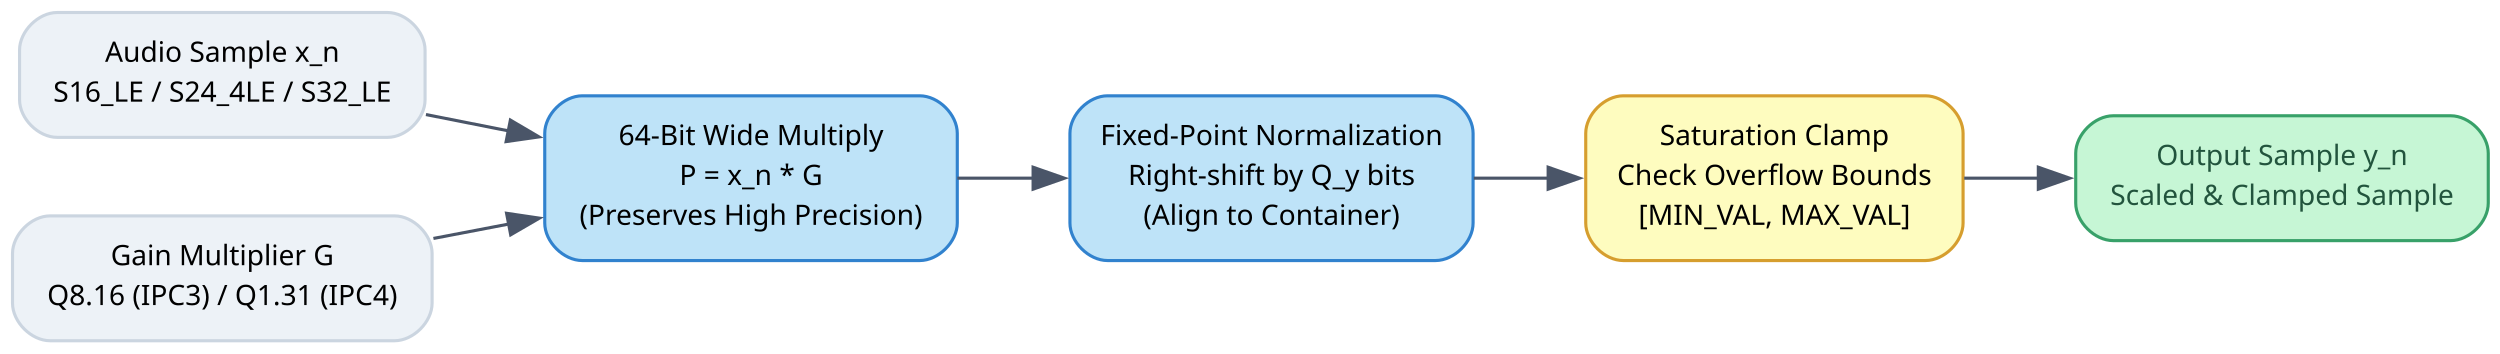
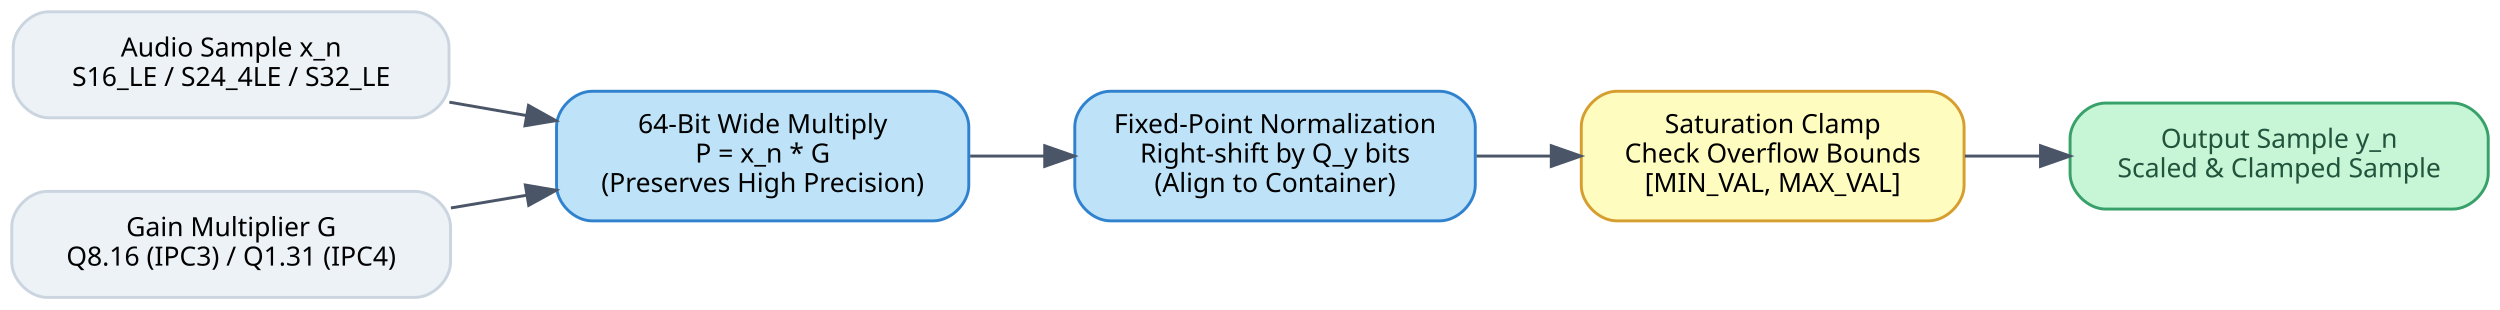
- <svg xmlns="http://www.w3.org/2000/svg" width="799pt" height="113pt" viewBox="0.00 0.00 799.00 113.00">
-   <g id="graph0" class="graph" transform="scale(1 1) rotate(0) translate(4 108.9)">
+ <svg xmlns="http://www.w3.org/2000/svg" width="849pt" height="105pt" viewBox="0.00 0.00 849.00 105.00">
+   <g id="graph0" class="graph" transform="scale(1 1) rotate(0) translate(4 101)">
    <g id="node1" class="node">
-       <path fill="#edf2f7" stroke="#cbd5e0" d="M119.85,-104.9C119.85,-104.9 14.25,-104.9 14.25,-104.9 8.25,-104.9 2.25,-98.9 2.25,-92.9 2.25,-92.9 2.25,-77 2.25,-77 2.25,-71 8.25,-65 14.25,-65 14.25,-65 119.85,-65 119.85,-65 125.85,-65 131.85,-71 131.85,-77 131.85,-77 131.85,-92.9 131.85,-92.9 131.85,-98.9 125.85,-104.9 119.85,-104.9" />
-       <text xml:space="preserve" text-anchor="middle" x="67.05" y="-89.15" font-family="verdana" font-size="9.00">Audio Sample x_n</text>
-       <text xml:space="preserve" text-anchor="middle" x="67.05" y="-76.4" font-family="verdana" font-size="9.00">S16_LE / S24_4LE / S32_LE</text>
+       <path fill="#edf2f7" stroke="#cbd5e0" d="M136.5,-97C136.5,-97 12.5,-97 12.5,-97 6.5,-97 0.5,-91 0.5,-85 0.5,-85 0.5,-73 0.5,-73 0.5,-67 6.5,-61 12.5,-61 12.5,-61 136.5,-61 136.5,-61 142.5,-61 148.5,-67 148.5,-73 148.5,-73 148.5,-85 148.5,-85 148.5,-91 142.5,-97 136.5,-97" />
+       <text text-anchor="middle" x="74.5" y="-81.8" font-family="verdana" font-size="9.00">Audio Sample x_n</text>
+       <text text-anchor="middle" x="74.5" y="-71.8" font-family="verdana" font-size="9.00">S16_LE / S24_4LE / S32_LE</text>
    </g>
    <g id="node3" class="node">
-       <path fill="#bee3f8" stroke="#3182ce" d="M289.95,-78.28C289.95,-78.28 182.1,-78.28 182.1,-78.28 176.1,-78.28 170.1,-72.28 170.1,-66.28 170.1,-66.28 170.1,-37.62 170.1,-37.62 170.1,-31.62 176.1,-25.63 182.1,-25.63 182.1,-25.63 289.95,-25.63 289.95,-25.63 295.95,-25.63 301.95,-31.63 301.95,-37.62 301.95,-37.62 301.95,-66.28 301.95,-66.28 301.95,-72.28 295.95,-78.28 289.95,-78.28" />
-       <text xml:space="preserve" text-anchor="middle" x="236.02" y="-62.53" font-family="verdana" font-size="9.00">64-Bit Wide Multiply</text>
-       <text xml:space="preserve" text-anchor="middle" x="236.02" y="-49.78" font-family="verdana" font-size="9.00">P = x_n * G</text>
-       <text xml:space="preserve" text-anchor="middle" x="236.02" y="-37.03" font-family="verdana" font-size="9.00">(Preserves High Precision)</text>
+       <path fill="#bee3f8" stroke="#3182ce" d="M313,-70C313,-70 197,-70 197,-70 191,-70 185,-64 185,-58 185,-58 185,-38 185,-38 185,-32 191,-26 197,-26 197,-26 313,-26 313,-26 319,-26 325,-32 325,-38 325,-38 325,-58 325,-58 325,-64 319,-70 313,-70" />
+       <text text-anchor="middle" x="255" y="-55.8" font-family="verdana" font-size="9.00">64-Bit Wide Multiply</text>
+       <text text-anchor="middle" x="255" y="-45.8" font-family="verdana" font-size="9.00">P = x_n * G</text>
+       <text text-anchor="middle" x="255" y="-35.8" font-family="verdana" font-size="9.00">(Preserves High Precision)</text>
    </g>
    <g id="edge1" class="edge">
-       <path fill="none" stroke="#4a5568" d="M132.13,-72.29C140.79,-70.57 149.75,-68.8 158.61,-67.05" />
-       <polygon fill="#4a5568" stroke="#4a5568" points="159.12,-70.52 168.25,-65.15 157.76,-63.65 159.12,-70.52" />
+       <path fill="none" stroke="#4a5568" d="M148.62,-66.3C157.2,-64.81 165.99,-63.29 174.65,-61.78" />
+       <polygon fill="#4a5568" stroke="#4a5568" points="175.48,-65.19 184.74,-60.03 174.28,-58.29 175.48,-65.19" />
    </g>
    <g id="node2" class="node">
-       <path fill="#edf2f7" stroke="#cbd5e0" d="M122.1,-39.9C122.1,-39.9 12,-39.9 12,-39.9 6,-39.9 0,-33.9 0,-27.9 0,-27.9 0,-12 0,-12 0,-6 6,0 12,0 12,0 122.1,0 122.1,0 128.1,0 134.1,-6 134.1,-12 134.1,-12 134.1,-27.9 134.1,-27.9 134.1,-33.9 128.1,-39.9 122.1,-39.9" />
-       <text xml:space="preserve" text-anchor="middle" x="67.05" y="-24.15" font-family="verdana" font-size="9.00">Gain Multiplier G</text>
-       <text xml:space="preserve" text-anchor="middle" x="67.05" y="-11.4" font-family="verdana" font-size="9.00">Q8.16 (IPC3) / Q1.31 (IPC4)</text>
+       <path fill="#edf2f7" stroke="#cbd5e0" d="M137,-36C137,-36 12,-36 12,-36 6,-36 0,-30 0,-24 0,-24 0,-12 0,-12 0,-6 6,0 12,0 12,0 137,0 137,0 143,0 149,-6 149,-12 149,-12 149,-24 149,-24 149,-30 143,-36 137,-36" />
+       <text text-anchor="middle" x="74.5" y="-20.8" font-family="verdana" font-size="9.00">Gain Multiplier G</text>
+       <text text-anchor="middle" x="74.5" y="-10.8" font-family="verdana" font-size="9.00">Q8.16 (IPC3) / Q1.31 (IPC4)</text>
    </g>
    <g id="edge2" class="edge">
-       <path fill="none" stroke="#4a5568" d="M134.52,-32.69C142.43,-34.21 150.56,-35.76 158.6,-37.3" />
-       <polygon fill="#4a5568" stroke="#4a5568" points="157.9,-40.73 168.38,-39.18 159.22,-33.86 157.9,-40.73" />
+       <path fill="none" stroke="#4a5568" d="M149.13,-30.38C157.62,-31.8 166.31,-33.26 174.87,-34.7" />
+       <polygon fill="#4a5568" stroke="#4a5568" points="174.4,-38.17 184.84,-36.38 175.56,-31.27 174.4,-38.17" />
    </g>
    <g id="node4" class="node">
-       <path fill="#bee3f8" stroke="#3182ce" d="M454.8,-78.28C454.8,-78.28 349.95,-78.28 349.95,-78.28 343.95,-78.28 337.95,-72.28 337.95,-66.28 337.95,-66.28 337.95,-37.62 337.95,-37.62 337.95,-31.62 343.95,-25.63 349.95,-25.63 349.95,-25.63 454.8,-25.63 454.8,-25.63 460.8,-25.63 466.8,-31.63 466.8,-37.62 466.8,-37.62 466.8,-66.28 466.8,-66.28 466.8,-72.28 460.8,-78.28 454.8,-78.28" />
-       <text xml:space="preserve" text-anchor="middle" x="402.38" y="-62.53" font-family="verdana" font-size="9.00">Fixed-Point Normalization</text>
-       <text xml:space="preserve" text-anchor="middle" x="402.38" y="-49.78" font-family="verdana" font-size="9.00">Right-shift by Q_y bits</text>
-       <text xml:space="preserve" text-anchor="middle" x="402.38" y="-37.03" font-family="verdana" font-size="9.00">(Align to Container)</text>
+       <path fill="#bee3f8" stroke="#3182ce" d="M485,-70C485,-70 373,-70 373,-70 367,-70 361,-64 361,-58 361,-58 361,-38 361,-38 361,-32 367,-26 373,-26 373,-26 485,-26 485,-26 491,-26 497,-32 497,-38 497,-38 497,-58 497,-58 497,-64 491,-70 485,-70" />
+       <text text-anchor="middle" x="429" y="-55.8" font-family="verdana" font-size="9.00">Fixed-Point Normalization</text>
+       <text text-anchor="middle" x="429" y="-45.8" font-family="verdana" font-size="9.00">Right-shift by Q_y bits</text>
+       <text text-anchor="middle" x="429" y="-35.8" font-family="verdana" font-size="9.00">(Align to Container)</text>
    </g>
    <g id="edge3" class="edge">
-       <path fill="none" stroke="#4a5568" d="M301.98,-51.95C309.97,-51.95 318.19,-51.95 326.31,-51.95" />
-       <polygon fill="#4a5568" stroke="#4a5568" points="326.18,-55.45 336.18,-51.95 326.18,-48.45 326.18,-55.45" />
+       <path fill="none" stroke="#4a5568" d="M325.46,-48C333.75,-48 342.25,-48 350.63,-48" />
+       <polygon fill="#4a5568" stroke="#4a5568" points="350.79,-51.5 360.79,-48 350.79,-44.5 350.79,-51.5" />
    </g>
    <g id="node5" class="node">
-       <path fill="#fefcbf" stroke="#d69e2e" d="M611.4,-78.28C611.4,-78.28 514.8,-78.28 514.8,-78.28 508.8,-78.28 502.8,-72.28 502.8,-66.28 502.8,-66.28 502.8,-37.62 502.8,-37.62 502.8,-31.62 508.8,-25.63 514.8,-25.63 514.8,-25.63 611.4,-25.63 611.4,-25.63 617.4,-25.63 623.4,-31.63 623.4,-37.62 623.4,-37.62 623.4,-66.28 623.4,-66.28 623.4,-72.28 617.4,-78.28 611.4,-78.28" />
-       <text xml:space="preserve" text-anchor="middle" x="563.1" y="-62.53" font-family="verdana" font-size="9.00">Saturation Clamp</text>
-       <text xml:space="preserve" text-anchor="middle" x="563.1" y="-49.78" font-family="verdana" font-size="9.00">Check Overflow Bounds</text>
-       <text xml:space="preserve" text-anchor="middle" x="563.1" y="-37.03" font-family="verdana" font-size="9.00">[MIN_VAL, MAX_VAL]</text>
+       <path fill="#fefcbf" stroke="#d69e2e" d="M651,-70C651,-70 545,-70 545,-70 539,-70 533,-64 533,-58 533,-58 533,-38 533,-38 533,-32 539,-26 545,-26 545,-26 651,-26 651,-26 657,-26 663,-32 663,-38 663,-38 663,-58 663,-58 663,-64 657,-70 651,-70" />
+       <text text-anchor="middle" x="598" y="-55.8" font-family="verdana" font-size="9.00">Saturation Clamp</text>
+       <text text-anchor="middle" x="598" y="-45.8" font-family="verdana" font-size="9.00">Check Overflow Bounds</text>
+       <text text-anchor="middle" x="598" y="-35.8" font-family="verdana" font-size="9.00">[MIN_VAL, MAX_VAL]</text>
    </g>
    <g id="edge4" class="edge">
-       <path fill="none" stroke="#4a5568" d="M467.02,-51.95C474.84,-51.95 482.88,-51.95 490.8,-51.95" />
-       <polygon fill="#4a5568" stroke="#4a5568" points="490.79,-55.45 500.79,-51.95 490.79,-48.45 490.79,-55.45" />
+       <path fill="none" stroke="#4a5568" d="M497.44,-48C505.75,-48 514.27,-48 522.67,-48" />
+       <polygon fill="#4a5568" stroke="#4a5568" points="522.82,-51.5 532.82,-48 522.82,-44.5 522.82,-51.5" />
    </g>
    <g id="node6" class="node">
-       <path fill="#c6f6d5" stroke="#38a169" d="M779.25,-71.9C779.25,-71.9 671.4,-71.9 671.4,-71.9 665.4,-71.9 659.4,-65.9 659.4,-59.9 659.4,-59.9 659.4,-44 659.4,-44 659.4,-38 665.4,-32 671.4,-32 671.4,-32 779.25,-32 779.25,-32 785.25,-32 791.25,-38 791.25,-44 791.25,-44 791.25,-59.9 791.25,-59.9 791.25,-65.9 785.25,-71.9 779.25,-71.9" />
-       <text xml:space="preserve" text-anchor="middle" x="725.33" y="-56.15" font-family="verdana" font-size="9.00" fill="#22543d">Output Sample y_n</text>
-       <text xml:space="preserve" text-anchor="middle" x="725.33" y="-43.4" font-family="verdana" font-size="9.00" fill="#22543d">Scaled &amp; Clamped Sample</text>
+       <path fill="#c6f6d5" stroke="#38a169" d="M829,-66C829,-66 711,-66 711,-66 705,-66 699,-60 699,-54 699,-54 699,-42 699,-42 699,-36 705,-30 711,-30 711,-30 829,-30 829,-30 835,-30 841,-36 841,-42 841,-42 841,-54 841,-54 841,-60 835,-66 829,-66" />
+       <text text-anchor="middle" x="770" y="-50.8" font-family="verdana" font-size="9.00" fill="#22543d">Output Sample y_n</text>
+       <text text-anchor="middle" x="770" y="-40.8" font-family="verdana" font-size="9.00" fill="#22543d">Scaled &amp; Clamped Sample</text>
    </g>
    <g id="edge5" class="edge">
-       <path fill="none" stroke="#4a5568" d="M623.76,-51.95C631.56,-51.95 639.64,-51.95 647.67,-51.95" />
-       <polygon fill="#4a5568" stroke="#4a5568" points="647.45,-55.45 657.45,-51.95 647.45,-48.45 647.45,-55.45" />
+       <path fill="none" stroke="#4a5568" d="M663.27,-48C671.65,-48 680.32,-48 688.92,-48" />
+       <polygon fill="#4a5568" stroke="#4a5568" points="688.96,-51.5 698.96,-48 688.96,-44.5 688.96,-51.5" />
    </g>
  </g>
</svg>
